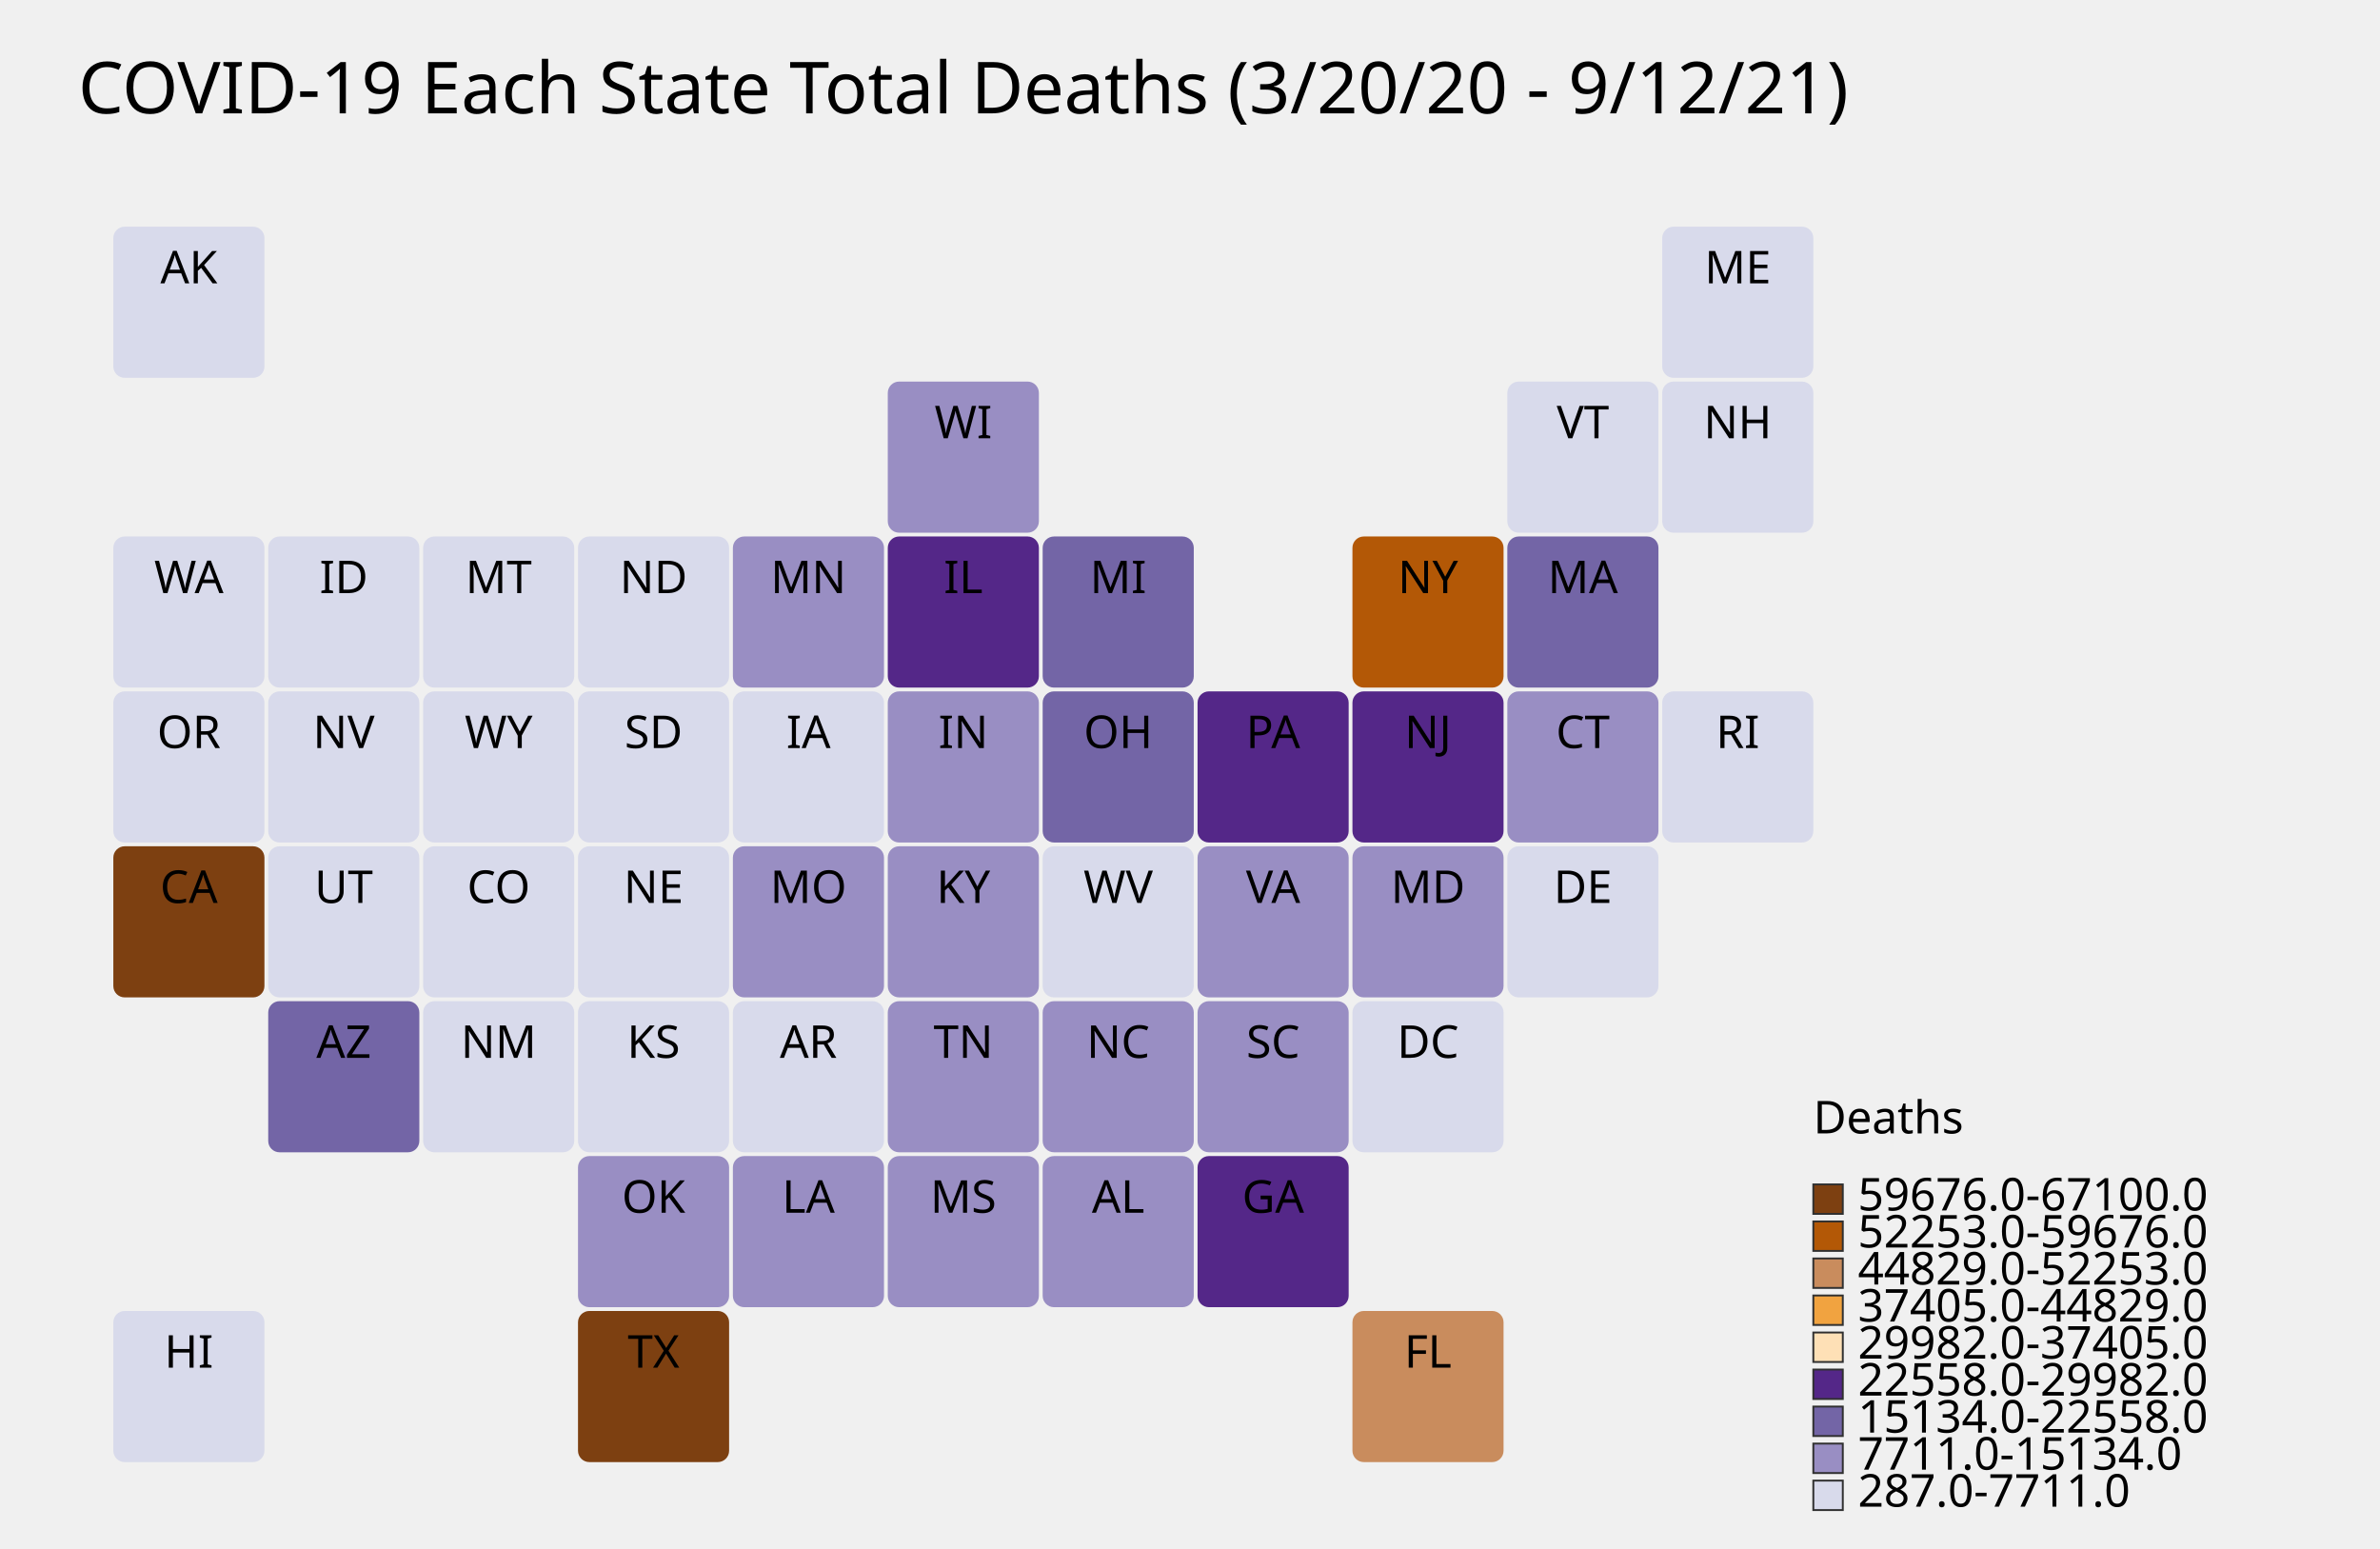
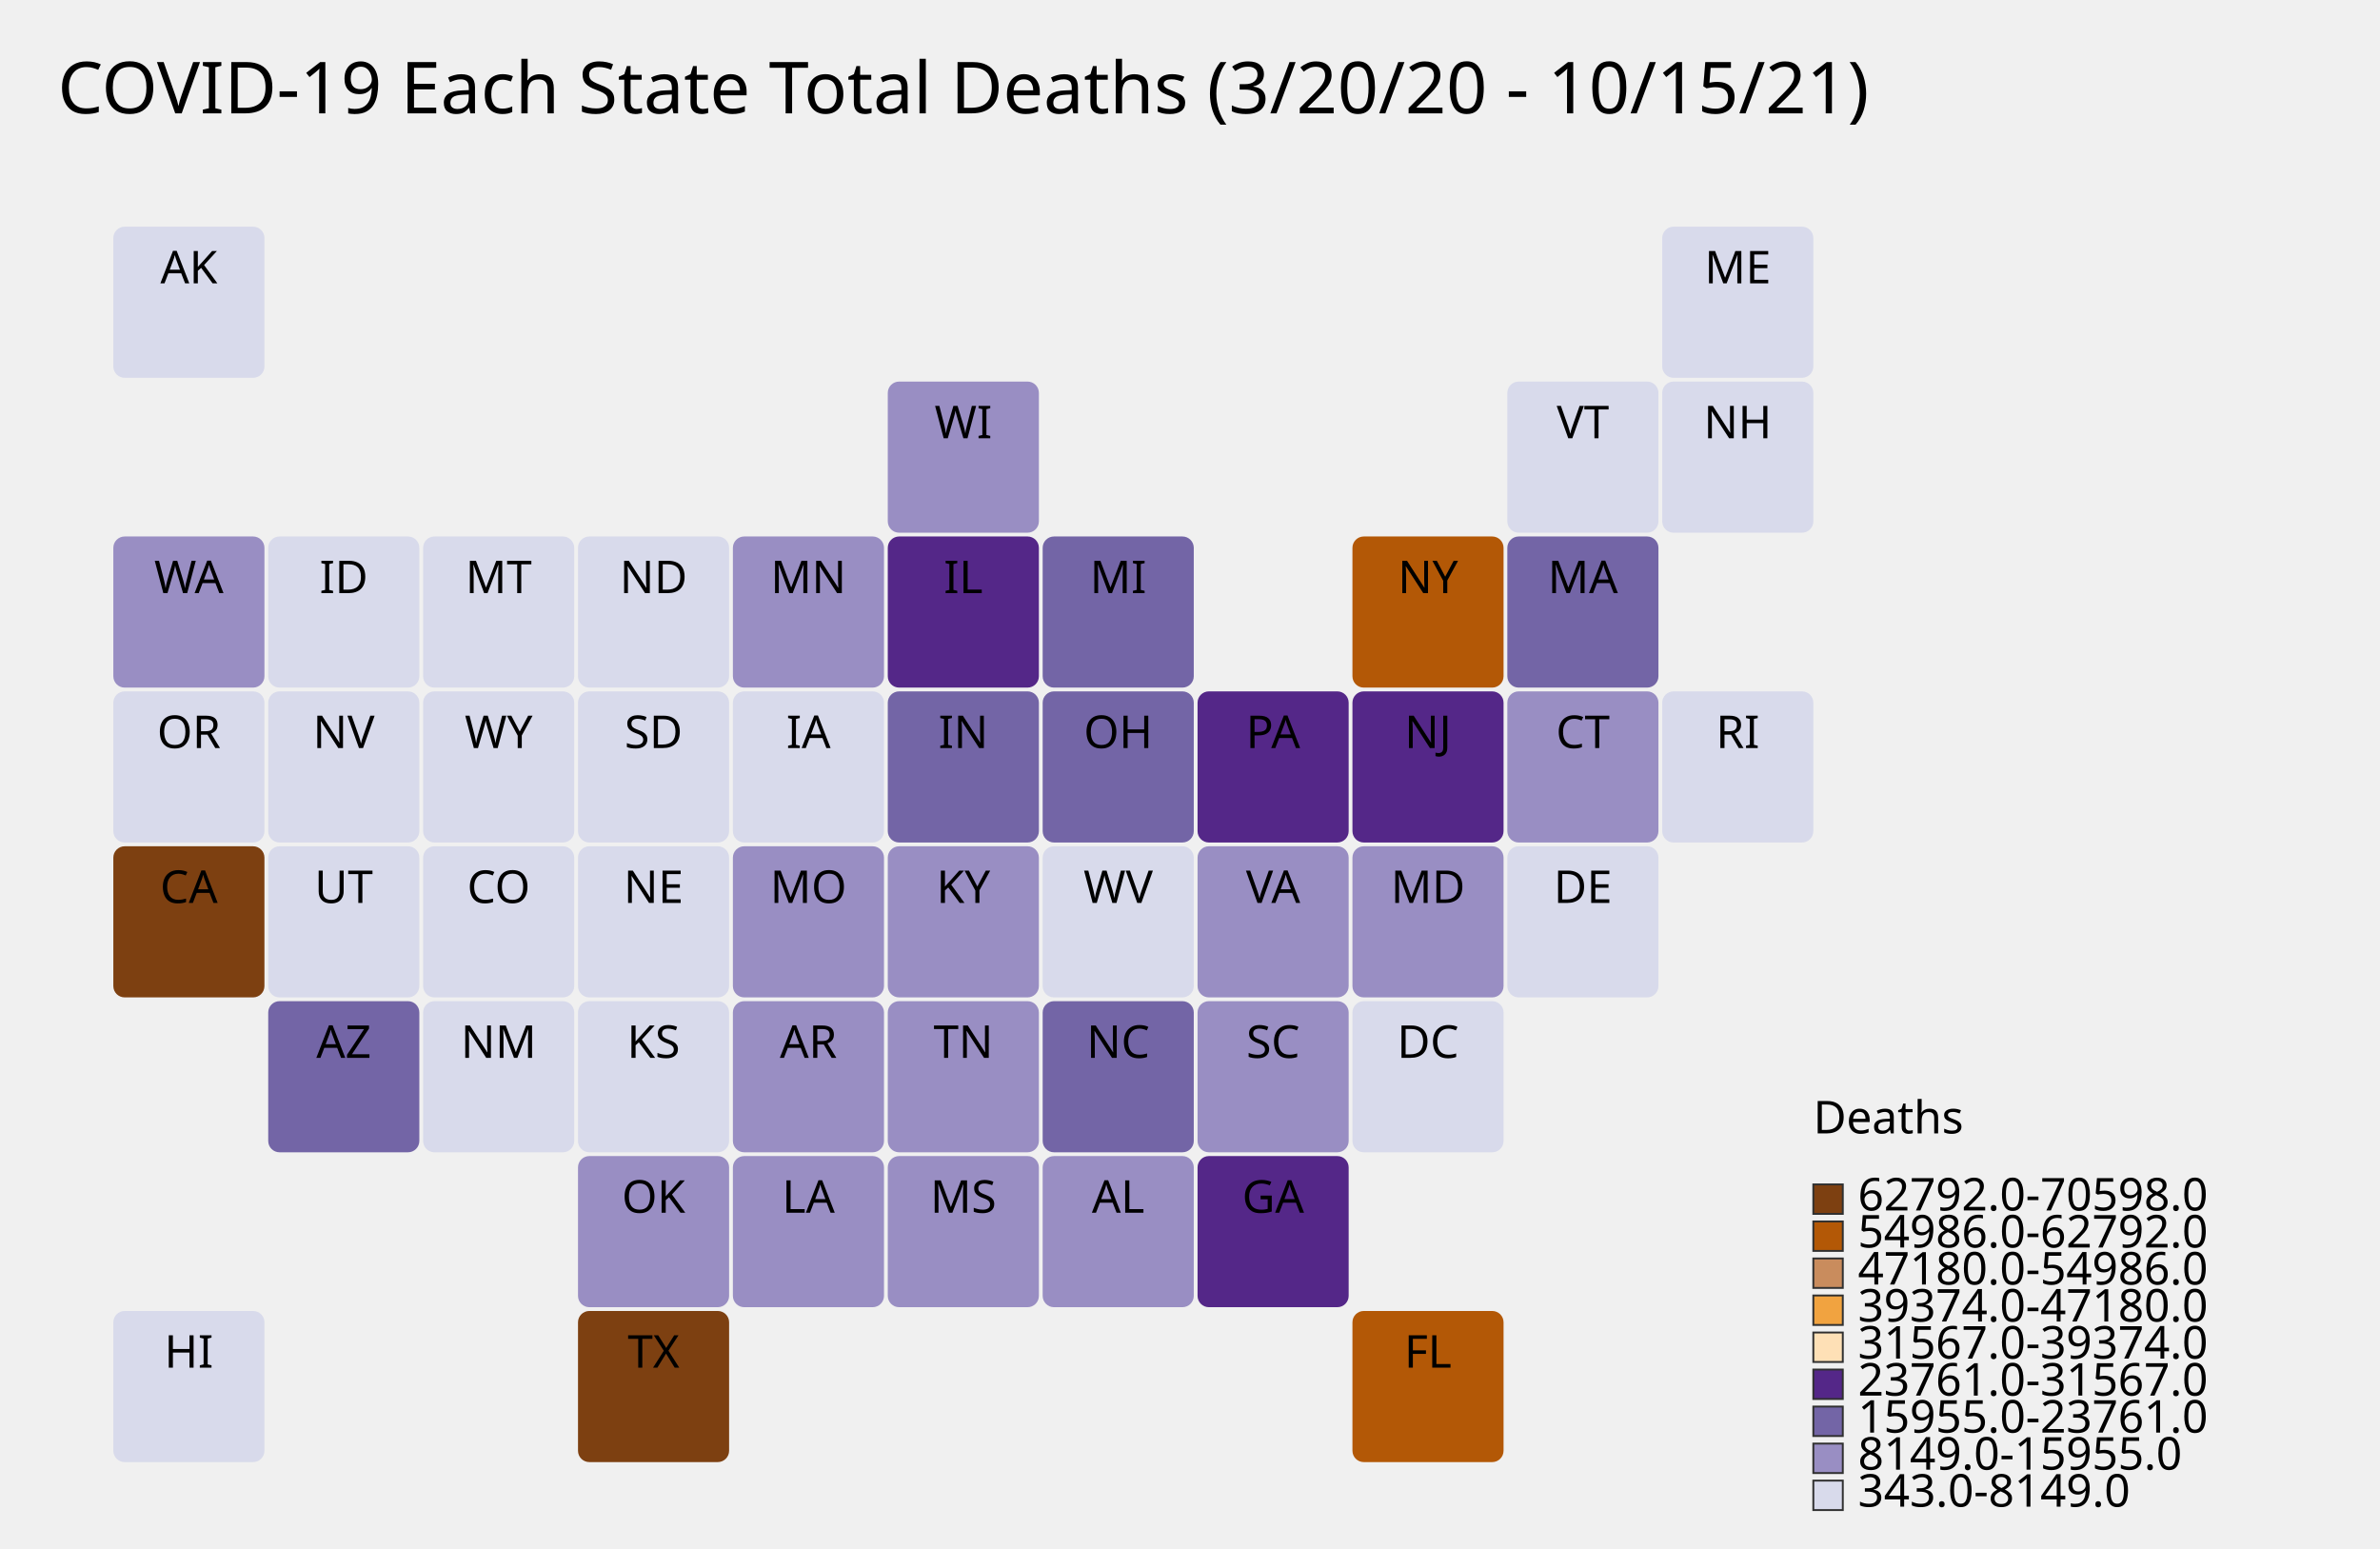
<svg xmlns="http://www.w3.org/2000/svg" version="1.1" height="410" width="630">
  <rect id="rectAK" x="30" y="60" ry="3" width="40" height="40" style="stroke:#ffffff;stroke-width:0;stroke-miterlimit:4;stroke-opacity:1;stroke-dasharray:none;fill:#d8daeb" />
  <text id="textAK" x="50.0" y="75" style="font-style:normal;font-weight:normal;font-size:12px;line-height:125%;text-anchor:middle;font-family:sans-serif;letter-spacing:0px;word-spacing:0px;fill-opacity:1;stroke:none;stroke-width:1px;stroke-linecap:butt;stroke-linejoin:miter;stroke-opacity:1;fill:#000000">
AK</text>
  <rect id="rectAL" x="276" y="306" ry="3" width="40" height="40" style="stroke:#ffffff;stroke-width:0;stroke-miterlimit:4;stroke-opacity:1;stroke-dasharray:none;fill:#998ec3" />
  <text id="textAL" x="296.0" y="321" style="font-style:normal;font-weight:normal;font-size:12px;line-height:125%;text-anchor:middle;font-family:sans-serif;letter-spacing:0px;word-spacing:0px;fill-opacity:1;stroke:none;stroke-width:1px;stroke-linecap:butt;stroke-linejoin:miter;stroke-opacity:1;fill:#000000">
AL</text>
-   <rect id="rectAR" x="194" y="265" ry="3" width="40" height="40" style="stroke:#ffffff;stroke-width:0;stroke-miterlimit:4;stroke-opacity:1;stroke-dasharray:none;fill:#d8daeb" />
+   <rect id="rectAR" x="194" y="265" ry="3" width="40" height="40" style="stroke:#ffffff;stroke-width:0;stroke-miterlimit:4;stroke-opacity:1;stroke-dasharray:none;fill:#998ec3" />
  <text id="textAR" x="214.0" y="280" style="font-style:normal;font-weight:normal;font-size:12px;line-height:125%;text-anchor:middle;font-family:sans-serif;letter-spacing:0px;word-spacing:0px;fill-opacity:1;stroke:none;stroke-width:1px;stroke-linecap:butt;stroke-linejoin:miter;stroke-opacity:1;fill:#000000">
AR</text>
  <rect id="rectAZ" x="71" y="265" ry="3" width="40" height="40" style="stroke:#ffffff;stroke-width:0;stroke-miterlimit:4;stroke-opacity:1;stroke-dasharray:none;fill:#7365a6" />
  <text id="textAZ" x="91.0" y="280" style="font-style:normal;font-weight:normal;font-size:12px;line-height:125%;text-anchor:middle;font-family:sans-serif;letter-spacing:0px;word-spacing:0px;fill-opacity:1;stroke:none;stroke-width:1px;stroke-linecap:butt;stroke-linejoin:miter;stroke-opacity:1;fill:#000000">
AZ</text>
  <rect id="rectCA" x="30" y="224" ry="3" width="40" height="40" style="stroke:#ffffff;stroke-width:0;stroke-miterlimit:4;stroke-opacity:1;stroke-dasharray:none;fill:#7d4011" />
  <text id="textCA" x="50.0" y="239" style="font-style:normal;font-weight:normal;font-size:12px;line-height:125%;text-anchor:middle;font-family:sans-serif;letter-spacing:0px;word-spacing:0px;fill-opacity:1;stroke:none;stroke-width:1px;stroke-linecap:butt;stroke-linejoin:miter;stroke-opacity:1;fill:#000000">
CA</text>
  <rect id="rectCO" x="112" y="224" ry="3" width="40" height="40" style="stroke:#ffffff;stroke-width:0;stroke-miterlimit:4;stroke-opacity:1;stroke-dasharray:none;fill:#d8daeb" />
  <text id="textCO" x="132.0" y="239" style="font-style:normal;font-weight:normal;font-size:12px;line-height:125%;text-anchor:middle;font-family:sans-serif;letter-spacing:0px;word-spacing:0px;fill-opacity:1;stroke:none;stroke-width:1px;stroke-linecap:butt;stroke-linejoin:miter;stroke-opacity:1;fill:#000000">
CO</text>
  <rect id="rectCT" x="399" y="183" ry="3" width="40" height="40" style="stroke:#ffffff;stroke-width:0;stroke-miterlimit:4;stroke-opacity:1;stroke-dasharray:none;fill:#998ec3" />
  <text id="textCT" x="419.0" y="198" style="font-style:normal;font-weight:normal;font-size:12px;line-height:125%;text-anchor:middle;font-family:sans-serif;letter-spacing:0px;word-spacing:0px;fill-opacity:1;stroke:none;stroke-width:1px;stroke-linecap:butt;stroke-linejoin:miter;stroke-opacity:1;fill:#000000">
CT</text>
  <rect id="rectDC" x="358" y="265" ry="3" width="40" height="40" style="stroke:#ffffff;stroke-width:0;stroke-miterlimit:4;stroke-opacity:1;stroke-dasharray:none;fill:#d8daeb" />
  <text id="textDC" x="378.0" y="280" style="font-style:normal;font-weight:normal;font-size:12px;line-height:125%;text-anchor:middle;font-family:sans-serif;letter-spacing:0px;word-spacing:0px;fill-opacity:1;stroke:none;stroke-width:1px;stroke-linecap:butt;stroke-linejoin:miter;stroke-opacity:1;fill:#000000">
DC</text>
  <rect id="rectDE" x="399" y="224" ry="3" width="40" height="40" style="stroke:#ffffff;stroke-width:0;stroke-miterlimit:4;stroke-opacity:1;stroke-dasharray:none;fill:#d8daeb" />
  <text id="textDE" x="419.0" y="239" style="font-style:normal;font-weight:normal;font-size:12px;line-height:125%;text-anchor:middle;font-family:sans-serif;letter-spacing:0px;word-spacing:0px;fill-opacity:1;stroke:none;stroke-width:1px;stroke-linecap:butt;stroke-linejoin:miter;stroke-opacity:1;fill:#000000">
DE</text>
-   <rect id="rectFL" x="358" y="347" ry="3" width="40" height="40" style="stroke:#ffffff;stroke-width:0;stroke-miterlimit:4;stroke-opacity:1;stroke-dasharray:none;fill:#c98c5d" />
+   <rect id="rectFL" x="358" y="347" ry="3" width="40" height="40" style="stroke:#ffffff;stroke-width:0;stroke-miterlimit:4;stroke-opacity:1;stroke-dasharray:none;fill:#b35806" />
  <text id="textFL" x="378.0" y="362" style="font-style:normal;font-weight:normal;font-size:12px;line-height:125%;text-anchor:middle;font-family:sans-serif;letter-spacing:0px;word-spacing:0px;fill-opacity:1;stroke:none;stroke-width:1px;stroke-linecap:butt;stroke-linejoin:miter;stroke-opacity:1;fill:#000000">
FL</text>
  <rect id="rectGA" x="317" y="306" ry="3" width="40" height="40" style="stroke:#ffffff;stroke-width:0;stroke-miterlimit:4;stroke-opacity:1;stroke-dasharray:none;fill:#542788" />
  <text id="textGA" x="337.0" y="321" style="font-style:normal;font-weight:normal;font-size:12px;line-height:125%;text-anchor:middle;font-family:sans-serif;letter-spacing:0px;word-spacing:0px;fill-opacity:1;stroke:none;stroke-width:1px;stroke-linecap:butt;stroke-linejoin:miter;stroke-opacity:1;fill:#000000">
GA</text>
  <rect id="rectHI" x="30" y="347" ry="3" width="40" height="40" style="stroke:#ffffff;stroke-width:0;stroke-miterlimit:4;stroke-opacity:1;stroke-dasharray:none;fill:#d8daeb" />
  <text id="textHI" x="50.0" y="362" style="font-style:normal;font-weight:normal;font-size:12px;line-height:125%;text-anchor:middle;font-family:sans-serif;letter-spacing:0px;word-spacing:0px;fill-opacity:1;stroke:none;stroke-width:1px;stroke-linecap:butt;stroke-linejoin:miter;stroke-opacity:1;fill:#000000">
HI</text>
  <rect id="rectIA" x="194" y="183" ry="3" width="40" height="40" style="stroke:#ffffff;stroke-width:0;stroke-miterlimit:4;stroke-opacity:1;stroke-dasharray:none;fill:#d8daeb" />
  <text id="textIA" x="214.0" y="198" style="font-style:normal;font-weight:normal;font-size:12px;line-height:125%;text-anchor:middle;font-family:sans-serif;letter-spacing:0px;word-spacing:0px;fill-opacity:1;stroke:none;stroke-width:1px;stroke-linecap:butt;stroke-linejoin:miter;stroke-opacity:1;fill:#000000">
IA</text>
  <rect id="rectID" x="71" y="142" ry="3" width="40" height="40" style="stroke:#ffffff;stroke-width:0;stroke-miterlimit:4;stroke-opacity:1;stroke-dasharray:none;fill:#d8daeb" />
  <text id="textID" x="91.0" y="157" style="font-style:normal;font-weight:normal;font-size:12px;line-height:125%;text-anchor:middle;font-family:sans-serif;letter-spacing:0px;word-spacing:0px;fill-opacity:1;stroke:none;stroke-width:1px;stroke-linecap:butt;stroke-linejoin:miter;stroke-opacity:1;fill:#000000">
ID</text>
  <rect id="rectIL" x="235" y="142" ry="3" width="40" height="40" style="stroke:#ffffff;stroke-width:0;stroke-miterlimit:4;stroke-opacity:1;stroke-dasharray:none;fill:#542788" />
  <text id="textIL" x="255.0" y="157" style="font-style:normal;font-weight:normal;font-size:12px;line-height:125%;text-anchor:middle;font-family:sans-serif;letter-spacing:0px;word-spacing:0px;fill-opacity:1;stroke:none;stroke-width:1px;stroke-linecap:butt;stroke-linejoin:miter;stroke-opacity:1;fill:#000000">
IL</text>
-   <rect id="rectIN" x="235" y="183" ry="3" width="40" height="40" style="stroke:#ffffff;stroke-width:0;stroke-miterlimit:4;stroke-opacity:1;stroke-dasharray:none;fill:#998ec3" />
+   <rect id="rectIN" x="235" y="183" ry="3" width="40" height="40" style="stroke:#ffffff;stroke-width:0;stroke-miterlimit:4;stroke-opacity:1;stroke-dasharray:none;fill:#7365a6" />
  <text id="textIN" x="255.0" y="198" style="font-style:normal;font-weight:normal;font-size:12px;line-height:125%;text-anchor:middle;font-family:sans-serif;letter-spacing:0px;word-spacing:0px;fill-opacity:1;stroke:none;stroke-width:1px;stroke-linecap:butt;stroke-linejoin:miter;stroke-opacity:1;fill:#000000">
IN</text>
  <rect id="rectKS" x="153" y="265" ry="3" width="40" height="40" style="stroke:#ffffff;stroke-width:0;stroke-miterlimit:4;stroke-opacity:1;stroke-dasharray:none;fill:#d8daeb" />
  <text id="textKS" x="173.0" y="280" style="font-style:normal;font-weight:normal;font-size:12px;line-height:125%;text-anchor:middle;font-family:sans-serif;letter-spacing:0px;word-spacing:0px;fill-opacity:1;stroke:none;stroke-width:1px;stroke-linecap:butt;stroke-linejoin:miter;stroke-opacity:1;fill:#000000">
KS</text>
  <rect id="rectKY" x="235" y="224" ry="3" width="40" height="40" style="stroke:#ffffff;stroke-width:0;stroke-miterlimit:4;stroke-opacity:1;stroke-dasharray:none;fill:#998ec3" />
  <text id="textKY" x="255.0" y="239" style="font-style:normal;font-weight:normal;font-size:12px;line-height:125%;text-anchor:middle;font-family:sans-serif;letter-spacing:0px;word-spacing:0px;fill-opacity:1;stroke:none;stroke-width:1px;stroke-linecap:butt;stroke-linejoin:miter;stroke-opacity:1;fill:#000000">
KY</text>
  <rect id="rectLA" x="194" y="306" ry="3" width="40" height="40" style="stroke:#ffffff;stroke-width:0;stroke-miterlimit:4;stroke-opacity:1;stroke-dasharray:none;fill:#998ec3" />
  <text id="textLA" x="214.0" y="321" style="font-style:normal;font-weight:normal;font-size:12px;line-height:125%;text-anchor:middle;font-family:sans-serif;letter-spacing:0px;word-spacing:0px;fill-opacity:1;stroke:none;stroke-width:1px;stroke-linecap:butt;stroke-linejoin:miter;stroke-opacity:1;fill:#000000">
LA</text>
  <rect id="rectMA" x="399" y="142" ry="3" width="40" height="40" style="stroke:#ffffff;stroke-width:0;stroke-miterlimit:4;stroke-opacity:1;stroke-dasharray:none;fill:#7365a6" />
  <text id="textMA" x="419.0" y="157" style="font-style:normal;font-weight:normal;font-size:12px;line-height:125%;text-anchor:middle;font-family:sans-serif;letter-spacing:0px;word-spacing:0px;fill-opacity:1;stroke:none;stroke-width:1px;stroke-linecap:butt;stroke-linejoin:miter;stroke-opacity:1;fill:#000000">
MA</text>
  <rect id="rectMD" x="358" y="224" ry="3" width="40" height="40" style="stroke:#ffffff;stroke-width:0;stroke-miterlimit:4;stroke-opacity:1;stroke-dasharray:none;fill:#998ec3" />
  <text id="textMD" x="378.0" y="239" style="font-style:normal;font-weight:normal;font-size:12px;line-height:125%;text-anchor:middle;font-family:sans-serif;letter-spacing:0px;word-spacing:0px;fill-opacity:1;stroke:none;stroke-width:1px;stroke-linecap:butt;stroke-linejoin:miter;stroke-opacity:1;fill:#000000">
MD</text>
  <rect id="rectME" x="440" y="60" ry="3" width="40" height="40" style="stroke:#ffffff;stroke-width:0;stroke-miterlimit:4;stroke-opacity:1;stroke-dasharray:none;fill:#d8daeb" />
  <text id="textME" x="460.0" y="75" style="font-style:normal;font-weight:normal;font-size:12px;line-height:125%;text-anchor:middle;font-family:sans-serif;letter-spacing:0px;word-spacing:0px;fill-opacity:1;stroke:none;stroke-width:1px;stroke-linecap:butt;stroke-linejoin:miter;stroke-opacity:1;fill:#000000">
ME</text>
  <rect id="rectMI" x="276" y="142" ry="3" width="40" height="40" style="stroke:#ffffff;stroke-width:0;stroke-miterlimit:4;stroke-opacity:1;stroke-dasharray:none;fill:#7365a6" />
  <text id="textMI" x="296.0" y="157" style="font-style:normal;font-weight:normal;font-size:12px;line-height:125%;text-anchor:middle;font-family:sans-serif;letter-spacing:0px;word-spacing:0px;fill-opacity:1;stroke:none;stroke-width:1px;stroke-linecap:butt;stroke-linejoin:miter;stroke-opacity:1;fill:#000000">
MI</text>
  <rect id="rectMN" x="194" y="142" ry="3" width="40" height="40" style="stroke:#ffffff;stroke-width:0;stroke-miterlimit:4;stroke-opacity:1;stroke-dasharray:none;fill:#998ec3" />
  <text id="textMN" x="214.0" y="157" style="font-style:normal;font-weight:normal;font-size:12px;line-height:125%;text-anchor:middle;font-family:sans-serif;letter-spacing:0px;word-spacing:0px;fill-opacity:1;stroke:none;stroke-width:1px;stroke-linecap:butt;stroke-linejoin:miter;stroke-opacity:1;fill:#000000">
MN</text>
  <rect id="rectMO" x="194" y="224" ry="3" width="40" height="40" style="stroke:#ffffff;stroke-width:0;stroke-miterlimit:4;stroke-opacity:1;stroke-dasharray:none;fill:#998ec3" />
  <text id="textMO" x="214.0" y="239" style="font-style:normal;font-weight:normal;font-size:12px;line-height:125%;text-anchor:middle;font-family:sans-serif;letter-spacing:0px;word-spacing:0px;fill-opacity:1;stroke:none;stroke-width:1px;stroke-linecap:butt;stroke-linejoin:miter;stroke-opacity:1;fill:#000000">
MO</text>
  <rect id="rectMS" x="235" y="306" ry="3" width="40" height="40" style="stroke:#ffffff;stroke-width:0;stroke-miterlimit:4;stroke-opacity:1;stroke-dasharray:none;fill:#998ec3" />
  <text id="textMS" x="255.0" y="321" style="font-style:normal;font-weight:normal;font-size:12px;line-height:125%;text-anchor:middle;font-family:sans-serif;letter-spacing:0px;word-spacing:0px;fill-opacity:1;stroke:none;stroke-width:1px;stroke-linecap:butt;stroke-linejoin:miter;stroke-opacity:1;fill:#000000">
MS</text>
  <rect id="rectMT" x="112" y="142" ry="3" width="40" height="40" style="stroke:#ffffff;stroke-width:0;stroke-miterlimit:4;stroke-opacity:1;stroke-dasharray:none;fill:#d8daeb" />
  <text id="textMT" x="132.0" y="157" style="font-style:normal;font-weight:normal;font-size:12px;line-height:125%;text-anchor:middle;font-family:sans-serif;letter-spacing:0px;word-spacing:0px;fill-opacity:1;stroke:none;stroke-width:1px;stroke-linecap:butt;stroke-linejoin:miter;stroke-opacity:1;fill:#000000">
MT</text>
-   <rect id="rectNC" x="276" y="265" ry="3" width="40" height="40" style="stroke:#ffffff;stroke-width:0;stroke-miterlimit:4;stroke-opacity:1;stroke-dasharray:none;fill:#998ec3" />
+   <rect id="rectNC" x="276" y="265" ry="3" width="40" height="40" style="stroke:#ffffff;stroke-width:0;stroke-miterlimit:4;stroke-opacity:1;stroke-dasharray:none;fill:#7365a6" />
  <text id="textNC" x="296.0" y="280" style="font-style:normal;font-weight:normal;font-size:12px;line-height:125%;text-anchor:middle;font-family:sans-serif;letter-spacing:0px;word-spacing:0px;fill-opacity:1;stroke:none;stroke-width:1px;stroke-linecap:butt;stroke-linejoin:miter;stroke-opacity:1;fill:#000000">
NC</text>
  <rect id="rectND" x="153" y="142" ry="3" width="40" height="40" style="stroke:#ffffff;stroke-width:0;stroke-miterlimit:4;stroke-opacity:1;stroke-dasharray:none;fill:#d8daeb" />
  <text id="textND" x="173.0" y="157" style="font-style:normal;font-weight:normal;font-size:12px;line-height:125%;text-anchor:middle;font-family:sans-serif;letter-spacing:0px;word-spacing:0px;fill-opacity:1;stroke:none;stroke-width:1px;stroke-linecap:butt;stroke-linejoin:miter;stroke-opacity:1;fill:#000000">
ND</text>
  <rect id="rectNE" x="153" y="224" ry="3" width="40" height="40" style="stroke:#ffffff;stroke-width:0;stroke-miterlimit:4;stroke-opacity:1;stroke-dasharray:none;fill:#d8daeb" />
  <text id="textNE" x="173.0" y="239" style="font-style:normal;font-weight:normal;font-size:12px;line-height:125%;text-anchor:middle;font-family:sans-serif;letter-spacing:0px;word-spacing:0px;fill-opacity:1;stroke:none;stroke-width:1px;stroke-linecap:butt;stroke-linejoin:miter;stroke-opacity:1;fill:#000000">
NE</text>
  <rect id="rectNH" x="440" y="101" ry="3" width="40" height="40" style="stroke:#ffffff;stroke-width:0;stroke-miterlimit:4;stroke-opacity:1;stroke-dasharray:none;fill:#d8daeb" />
  <text id="textNH" x="460.0" y="116" style="font-style:normal;font-weight:normal;font-size:12px;line-height:125%;text-anchor:middle;font-family:sans-serif;letter-spacing:0px;word-spacing:0px;fill-opacity:1;stroke:none;stroke-width:1px;stroke-linecap:butt;stroke-linejoin:miter;stroke-opacity:1;fill:#000000">
NH</text>
  <rect id="rectNJ" x="358" y="183" ry="3" width="40" height="40" style="stroke:#ffffff;stroke-width:0;stroke-miterlimit:4;stroke-opacity:1;stroke-dasharray:none;fill:#542788" />
  <text id="textNJ" x="378.0" y="198" style="font-style:normal;font-weight:normal;font-size:12px;line-height:125%;text-anchor:middle;font-family:sans-serif;letter-spacing:0px;word-spacing:0px;fill-opacity:1;stroke:none;stroke-width:1px;stroke-linecap:butt;stroke-linejoin:miter;stroke-opacity:1;fill:#000000">
NJ</text>
  <rect id="rectNM" x="112" y="265" ry="3" width="40" height="40" style="stroke:#ffffff;stroke-width:0;stroke-miterlimit:4;stroke-opacity:1;stroke-dasharray:none;fill:#d8daeb" />
  <text id="textNM" x="132.0" y="280" style="font-style:normal;font-weight:normal;font-size:12px;line-height:125%;text-anchor:middle;font-family:sans-serif;letter-spacing:0px;word-spacing:0px;fill-opacity:1;stroke:none;stroke-width:1px;stroke-linecap:butt;stroke-linejoin:miter;stroke-opacity:1;fill:#000000">
NM</text>
  <rect id="rectNV" x="71" y="183" ry="3" width="40" height="40" style="stroke:#ffffff;stroke-width:0;stroke-miterlimit:4;stroke-opacity:1;stroke-dasharray:none;fill:#d8daeb" />
  <text id="textNV" x="91.0" y="198" style="font-style:normal;font-weight:normal;font-size:12px;line-height:125%;text-anchor:middle;font-family:sans-serif;letter-spacing:0px;word-spacing:0px;fill-opacity:1;stroke:none;stroke-width:1px;stroke-linecap:butt;stroke-linejoin:miter;stroke-opacity:1;fill:#000000">
NV</text>
  <rect id="rectNY" x="358" y="142" ry="3" width="40" height="40" style="stroke:#ffffff;stroke-width:0;stroke-miterlimit:4;stroke-opacity:1;stroke-dasharray:none;fill:#b35806" />
  <text id="textNY" x="378.0" y="157" style="font-style:normal;font-weight:normal;font-size:12px;line-height:125%;text-anchor:middle;font-family:sans-serif;letter-spacing:0px;word-spacing:0px;fill-opacity:1;stroke:none;stroke-width:1px;stroke-linecap:butt;stroke-linejoin:miter;stroke-opacity:1;fill:#000000">
NY</text>
  <rect id="rectOH" x="276" y="183" ry="3" width="40" height="40" style="stroke:#ffffff;stroke-width:0;stroke-miterlimit:4;stroke-opacity:1;stroke-dasharray:none;fill:#7365a6" />
  <text id="textOH" x="296.0" y="198" style="font-style:normal;font-weight:normal;font-size:12px;line-height:125%;text-anchor:middle;font-family:sans-serif;letter-spacing:0px;word-spacing:0px;fill-opacity:1;stroke:none;stroke-width:1px;stroke-linecap:butt;stroke-linejoin:miter;stroke-opacity:1;fill:#000000">
OH</text>
  <rect id="rectOK" x="153" y="306" ry="3" width="40" height="40" style="stroke:#ffffff;stroke-width:0;stroke-miterlimit:4;stroke-opacity:1;stroke-dasharray:none;fill:#998ec3" />
  <text id="textOK" x="173.0" y="321" style="font-style:normal;font-weight:normal;font-size:12px;line-height:125%;text-anchor:middle;font-family:sans-serif;letter-spacing:0px;word-spacing:0px;fill-opacity:1;stroke:none;stroke-width:1px;stroke-linecap:butt;stroke-linejoin:miter;stroke-opacity:1;fill:#000000">
OK</text>
  <rect id="rectOR" x="30" y="183" ry="3" width="40" height="40" style="stroke:#ffffff;stroke-width:0;stroke-miterlimit:4;stroke-opacity:1;stroke-dasharray:none;fill:#d8daeb" />
  <text id="textOR" x="50.0" y="198" style="font-style:normal;font-weight:normal;font-size:12px;line-height:125%;text-anchor:middle;font-family:sans-serif;letter-spacing:0px;word-spacing:0px;fill-opacity:1;stroke:none;stroke-width:1px;stroke-linecap:butt;stroke-linejoin:miter;stroke-opacity:1;fill:#000000">
OR</text>
  <rect id="rectPA" x="317" y="183" ry="3" width="40" height="40" style="stroke:#ffffff;stroke-width:0;stroke-miterlimit:4;stroke-opacity:1;stroke-dasharray:none;fill:#542788" />
  <text id="textPA" x="337.0" y="198" style="font-style:normal;font-weight:normal;font-size:12px;line-height:125%;text-anchor:middle;font-family:sans-serif;letter-spacing:0px;word-spacing:0px;fill-opacity:1;stroke:none;stroke-width:1px;stroke-linecap:butt;stroke-linejoin:miter;stroke-opacity:1;fill:#000000">
PA</text>
  <rect id="rectRI" x="440" y="183" ry="3" width="40" height="40" style="stroke:#ffffff;stroke-width:0;stroke-miterlimit:4;stroke-opacity:1;stroke-dasharray:none;fill:#d8daeb" />
  <text id="textRI" x="460.0" y="198" style="font-style:normal;font-weight:normal;font-size:12px;line-height:125%;text-anchor:middle;font-family:sans-serif;letter-spacing:0px;word-spacing:0px;fill-opacity:1;stroke:none;stroke-width:1px;stroke-linecap:butt;stroke-linejoin:miter;stroke-opacity:1;fill:#000000">
RI</text>
  <rect id="rectSC" x="317" y="265" ry="3" width="40" height="40" style="stroke:#ffffff;stroke-width:0;stroke-miterlimit:4;stroke-opacity:1;stroke-dasharray:none;fill:#998ec3" />
  <text id="textSC" x="337.0" y="280" style="font-style:normal;font-weight:normal;font-size:12px;line-height:125%;text-anchor:middle;font-family:sans-serif;letter-spacing:0px;word-spacing:0px;fill-opacity:1;stroke:none;stroke-width:1px;stroke-linecap:butt;stroke-linejoin:miter;stroke-opacity:1;fill:#000000">
SC</text>
  <rect id="rectSD" x="153" y="183" ry="3" width="40" height="40" style="stroke:#ffffff;stroke-width:0;stroke-miterlimit:4;stroke-opacity:1;stroke-dasharray:none;fill:#d8daeb" />
  <text id="textSD" x="173.0" y="198" style="font-style:normal;font-weight:normal;font-size:12px;line-height:125%;text-anchor:middle;font-family:sans-serif;letter-spacing:0px;word-spacing:0px;fill-opacity:1;stroke:none;stroke-width:1px;stroke-linecap:butt;stroke-linejoin:miter;stroke-opacity:1;fill:#000000">
SD</text>
  <rect id="rectTN" x="235" y="265" ry="3" width="40" height="40" style="stroke:#ffffff;stroke-width:0;stroke-miterlimit:4;stroke-opacity:1;stroke-dasharray:none;fill:#998ec3" />
  <text id="textTN" x="255.0" y="280" style="font-style:normal;font-weight:normal;font-size:12px;line-height:125%;text-anchor:middle;font-family:sans-serif;letter-spacing:0px;word-spacing:0px;fill-opacity:1;stroke:none;stroke-width:1px;stroke-linecap:butt;stroke-linejoin:miter;stroke-opacity:1;fill:#000000">
TN</text>
  <rect id="rectTX" x="153" y="347" ry="3" width="40" height="40" style="stroke:#ffffff;stroke-width:0;stroke-miterlimit:4;stroke-opacity:1;stroke-dasharray:none;fill:#7d4011" />
  <text id="textTX" x="173.0" y="362" style="font-style:normal;font-weight:normal;font-size:12px;line-height:125%;text-anchor:middle;font-family:sans-serif;letter-spacing:0px;word-spacing:0px;fill-opacity:1;stroke:none;stroke-width:1px;stroke-linecap:butt;stroke-linejoin:miter;stroke-opacity:1;fill:#000000">
TX</text>
  <rect id="rectUT" x="71" y="224" ry="3" width="40" height="40" style="stroke:#ffffff;stroke-width:0;stroke-miterlimit:4;stroke-opacity:1;stroke-dasharray:none;fill:#d8daeb" />
  <text id="textUT" x="91.0" y="239" style="font-style:normal;font-weight:normal;font-size:12px;line-height:125%;text-anchor:middle;font-family:sans-serif;letter-spacing:0px;word-spacing:0px;fill-opacity:1;stroke:none;stroke-width:1px;stroke-linecap:butt;stroke-linejoin:miter;stroke-opacity:1;fill:#000000">
UT</text>
  <rect id="rectVA" x="317" y="224" ry="3" width="40" height="40" style="stroke:#ffffff;stroke-width:0;stroke-miterlimit:4;stroke-opacity:1;stroke-dasharray:none;fill:#998ec3" />
  <text id="textVA" x="337.0" y="239" style="font-style:normal;font-weight:normal;font-size:12px;line-height:125%;text-anchor:middle;font-family:sans-serif;letter-spacing:0px;word-spacing:0px;fill-opacity:1;stroke:none;stroke-width:1px;stroke-linecap:butt;stroke-linejoin:miter;stroke-opacity:1;fill:#000000">
VA</text>
  <rect id="rectVT" x="399" y="101" ry="3" width="40" height="40" style="stroke:#ffffff;stroke-width:0;stroke-miterlimit:4;stroke-opacity:1;stroke-dasharray:none;fill:#d8daeb" />
  <text id="textVT" x="419.0" y="116" style="font-style:normal;font-weight:normal;font-size:12px;line-height:125%;text-anchor:middle;font-family:sans-serif;letter-spacing:0px;word-spacing:0px;fill-opacity:1;stroke:none;stroke-width:1px;stroke-linecap:butt;stroke-linejoin:miter;stroke-opacity:1;fill:#000000">
VT</text>
-   <rect id="rectWA" x="30" y="142" ry="3" width="40" height="40" style="stroke:#ffffff;stroke-width:0;stroke-miterlimit:4;stroke-opacity:1;stroke-dasharray:none;fill:#d8daeb" />
+   <rect id="rectWA" x="30" y="142" ry="3" width="40" height="40" style="stroke:#ffffff;stroke-width:0;stroke-miterlimit:4;stroke-opacity:1;stroke-dasharray:none;fill:#998ec3" />
  <text id="textWA" x="50.0" y="157" style="font-style:normal;font-weight:normal;font-size:12px;line-height:125%;text-anchor:middle;font-family:sans-serif;letter-spacing:0px;word-spacing:0px;fill-opacity:1;stroke:none;stroke-width:1px;stroke-linecap:butt;stroke-linejoin:miter;stroke-opacity:1;fill:#000000">
WA</text>
  <rect id="rectWI" x="235" y="101" ry="3" width="40" height="40" style="stroke:#ffffff;stroke-width:0;stroke-miterlimit:4;stroke-opacity:1;stroke-dasharray:none;fill:#998ec3" />
  <text id="textWI" x="255.0" y="116" style="font-style:normal;font-weight:normal;font-size:12px;line-height:125%;text-anchor:middle;font-family:sans-serif;letter-spacing:0px;word-spacing:0px;fill-opacity:1;stroke:none;stroke-width:1px;stroke-linecap:butt;stroke-linejoin:miter;stroke-opacity:1;fill:#000000">
WI</text>
  <rect id="rectWV" x="276" y="224" ry="3" width="40" height="40" style="stroke:#ffffff;stroke-width:0;stroke-miterlimit:4;stroke-opacity:1;stroke-dasharray:none;fill:#d8daeb" />
  <text id="textWV" x="296.0" y="239" style="font-style:normal;font-weight:normal;font-size:12px;line-height:125%;text-anchor:middle;font-family:sans-serif;letter-spacing:0px;word-spacing:0px;fill-opacity:1;stroke:none;stroke-width:1px;stroke-linecap:butt;stroke-linejoin:miter;stroke-opacity:1;fill:#000000">
WV</text>
  <rect id="rectWY" x="112" y="183" ry="3" width="40" height="40" style="stroke:#ffffff;stroke-width:0;stroke-miterlimit:4;stroke-opacity:1;stroke-dasharray:none;fill:#d8daeb" />
  <text id="textWY" x="132.0" y="198" style="font-style:normal;font-weight:normal;font-size:12px;line-height:125%;text-anchor:middle;font-family:sans-serif;letter-spacing:0px;word-spacing:0px;fill-opacity:1;stroke:none;stroke-width:1px;stroke-linecap:butt;stroke-linejoin:miter;stroke-opacity:1;fill:#000000">
WY</text>
  <g transform="translate(480 300)">
    <rect id="legendbox0" x="0" y="13.5" height="7.8" width="7.8" style="fill:#7d4011;stroke-width:0.5px;stroke:#303030;fill-rule:evenodd;stroke-linecap:butt;stroke-linejoin:miter;stroke-opacity:1" />
    <rect id="legendbox1" x="0" y="23.3" height="7.8" width="7.8" style="fill:#b35806;stroke-width:0.5px;stroke:#303030;fill-rule:evenodd;stroke-linecap:butt;stroke-linejoin:miter;stroke-opacity:1" />
    <rect id="legendbox2" x="0" y="33.1" height="7.8" width="7.8" style="fill:#c98c5d;stroke-width:0.5px;stroke:#303030;fill-rule:evenodd;stroke-linecap:butt;stroke-linejoin:miter;stroke-opacity:1" />
    <rect id="legendbox3" x="0" y="42.9" height="7.8" width="7.8" style="fill:#f1a340;stroke-width:0.5px;stroke:#303030;fill-rule:evenodd;stroke-linecap:butt;stroke-linejoin:miter;stroke-opacity:1" />
    <rect id="legendbox4" x="0" y="52.7" height="7.8" width="7.8" style="fill:#fee0b6;stroke-width:0.5px;stroke:#303030;fill-rule:evenodd;stroke-linecap:butt;stroke-linejoin:miter;stroke-opacity:1" />
    <rect id="legendbox5" x="0" y="62.5" height="7.8" width="7.8" style="fill:#542788;stroke-width:0.5px;stroke:#303030;fill-rule:evenodd;stroke-linecap:butt;stroke-linejoin:miter;stroke-opacity:1" />
    <rect id="legendbox6" x="0" y="72.3" height="7.8" width="7.8" style="fill:#7365a6;stroke-width:0.5px;stroke:#303030;fill-rule:evenodd;stroke-linecap:butt;stroke-linejoin:miter;stroke-opacity:1" />
    <rect id="legendbox7" x="0" y="82.1" height="7.8" width="7.8" style="fill:#998ec3;stroke-width:0.5px;stroke:#303030;fill-rule:evenodd;stroke-linecap:butt;stroke-linejoin:miter;stroke-opacity:1" />
    <rect id="legendbox8" x="0" y="91.9" height="7.8" width="7.8" style="fill:#d8daeb;stroke-width:0.5px;stroke:#303030;fill-rule:evenodd;stroke-linecap:butt;stroke-linejoin:miter;stroke-opacity:1" />
    <text id="legendlabel0" x="11.8" y="20.4" style="font-style:normal;font-weight:normal;font-size:12px;line-height:125%;text-anchor:left;font-family:sans-serif;letter-spacing:0px;word-spacing:0px;fill-opacity:1;stroke:none;stroke-width:1px;stroke-linecap:butt;stroke-linejoin:miter;stroke-opacity:1;alignment-baseline:middle">
- 59676.0-67100.0</text>
+ 62792.0-70598.0</text>
    <text id="legendlabel1" x="11.8" y="30.2" style="font-style:normal;font-weight:normal;font-size:12px;line-height:125%;text-anchor:left;font-family:sans-serif;letter-spacing:0px;word-spacing:0px;fill-opacity:1;stroke:none;stroke-width:1px;stroke-linecap:butt;stroke-linejoin:miter;stroke-opacity:1;alignment-baseline:middle">
- 52253.0-59676.0</text>
+ 54986.0-62792.0</text>
    <text id="legendlabel2" x="11.8" y="40.0" style="font-style:normal;font-weight:normal;font-size:12px;line-height:125%;text-anchor:left;font-family:sans-serif;letter-spacing:0px;word-spacing:0px;fill-opacity:1;stroke:none;stroke-width:1px;stroke-linecap:butt;stroke-linejoin:miter;stroke-opacity:1;alignment-baseline:middle">
- 44829.0-52253.0</text>
+ 47180.0-54986.0</text>
    <text id="legendlabel3" x="11.8" y="49.8" style="font-style:normal;font-weight:normal;font-size:12px;line-height:125%;text-anchor:left;font-family:sans-serif;letter-spacing:0px;word-spacing:0px;fill-opacity:1;stroke:none;stroke-width:1px;stroke-linecap:butt;stroke-linejoin:miter;stroke-opacity:1;alignment-baseline:middle">
- 37405.0-44829.0</text>
+ 39374.0-47180.0</text>
    <text id="legendlabel4" x="11.8" y="59.6" style="font-style:normal;font-weight:normal;font-size:12px;line-height:125%;text-anchor:left;font-family:sans-serif;letter-spacing:0px;word-spacing:0px;fill-opacity:1;stroke:none;stroke-width:1px;stroke-linecap:butt;stroke-linejoin:miter;stroke-opacity:1;alignment-baseline:middle">
- 29982.0-37405.0</text>
+ 31567.0-39374.0</text>
    <text id="legendlabel5" x="11.8" y="69.4" style="font-style:normal;font-weight:normal;font-size:12px;line-height:125%;text-anchor:left;font-family:sans-serif;letter-spacing:0px;word-spacing:0px;fill-opacity:1;stroke:none;stroke-width:1px;stroke-linecap:butt;stroke-linejoin:miter;stroke-opacity:1;alignment-baseline:middle">
- 22558.0-29982.0</text>
+ 23761.0-31567.0</text>
    <text id="legendlabel6" x="11.8" y="79.2" style="font-style:normal;font-weight:normal;font-size:12px;line-height:125%;text-anchor:left;font-family:sans-serif;letter-spacing:0px;word-spacing:0px;fill-opacity:1;stroke:none;stroke-width:1px;stroke-linecap:butt;stroke-linejoin:miter;stroke-opacity:1;alignment-baseline:middle">
- 15134.0-22558.0</text>
+ 15955.0-23761.0</text>
    <text id="legendlabel7" x="11.8" y="89" style="font-style:normal;font-weight:normal;font-size:12px;line-height:125%;text-anchor:left;font-family:sans-serif;letter-spacing:0px;word-spacing:0px;fill-opacity:1;stroke:none;stroke-width:1px;stroke-linecap:butt;stroke-linejoin:miter;stroke-opacity:1;alignment-baseline:middle">
- 7711.0-15134.0</text>
+ 8149.0-15955.0</text>
    <text id="legendlabel8" x="11.8" y="98.8" style="font-style:normal;font-weight:normal;font-size:12px;line-height:125%;text-anchor:left;font-family:sans-serif;letter-spacing:0px;word-spacing:0px;fill-opacity:1;stroke:none;stroke-width:1px;stroke-linecap:butt;stroke-linejoin:miter;stroke-opacity:1;alignment-baseline:middle">
- 287.0-7711.0</text>
+ 343.0-8149.0</text>
    <text id="legendtitle" x="0" y="0" style="font-style:normal;font-weight:normal;font-size:12px;line-height:125%;text-anchor:left;font-family:sans-serif;letter-spacing:0px;word-spacing:0px;fill-opacity:1;stroke:none;stroke-width:1px;stroke-linecap:butt;stroke-linejoin:miter;stroke-opacity:1">
Deaths</text>
  </g>
  <text id="title" x="255.0" y="30" style="font-style:normal;font-weight:normal;font-size:19;line-height:125%;text-anchor:middle;font-family:sans-serif;letter-spacing:0px;word-spacing:0px;fill-opacity:1;stroke:none;stroke-width:1px;stroke-linecap:butt;stroke-linejoin:miter;stroke-opacity:1;fill:#000000">
- COVID-19 Each State Total Deaths (3/20/20 - 9/12/21)</text>
+ COVID-19 Each State Total Deaths (3/20/20 - 10/15/21)</text>
</svg>
